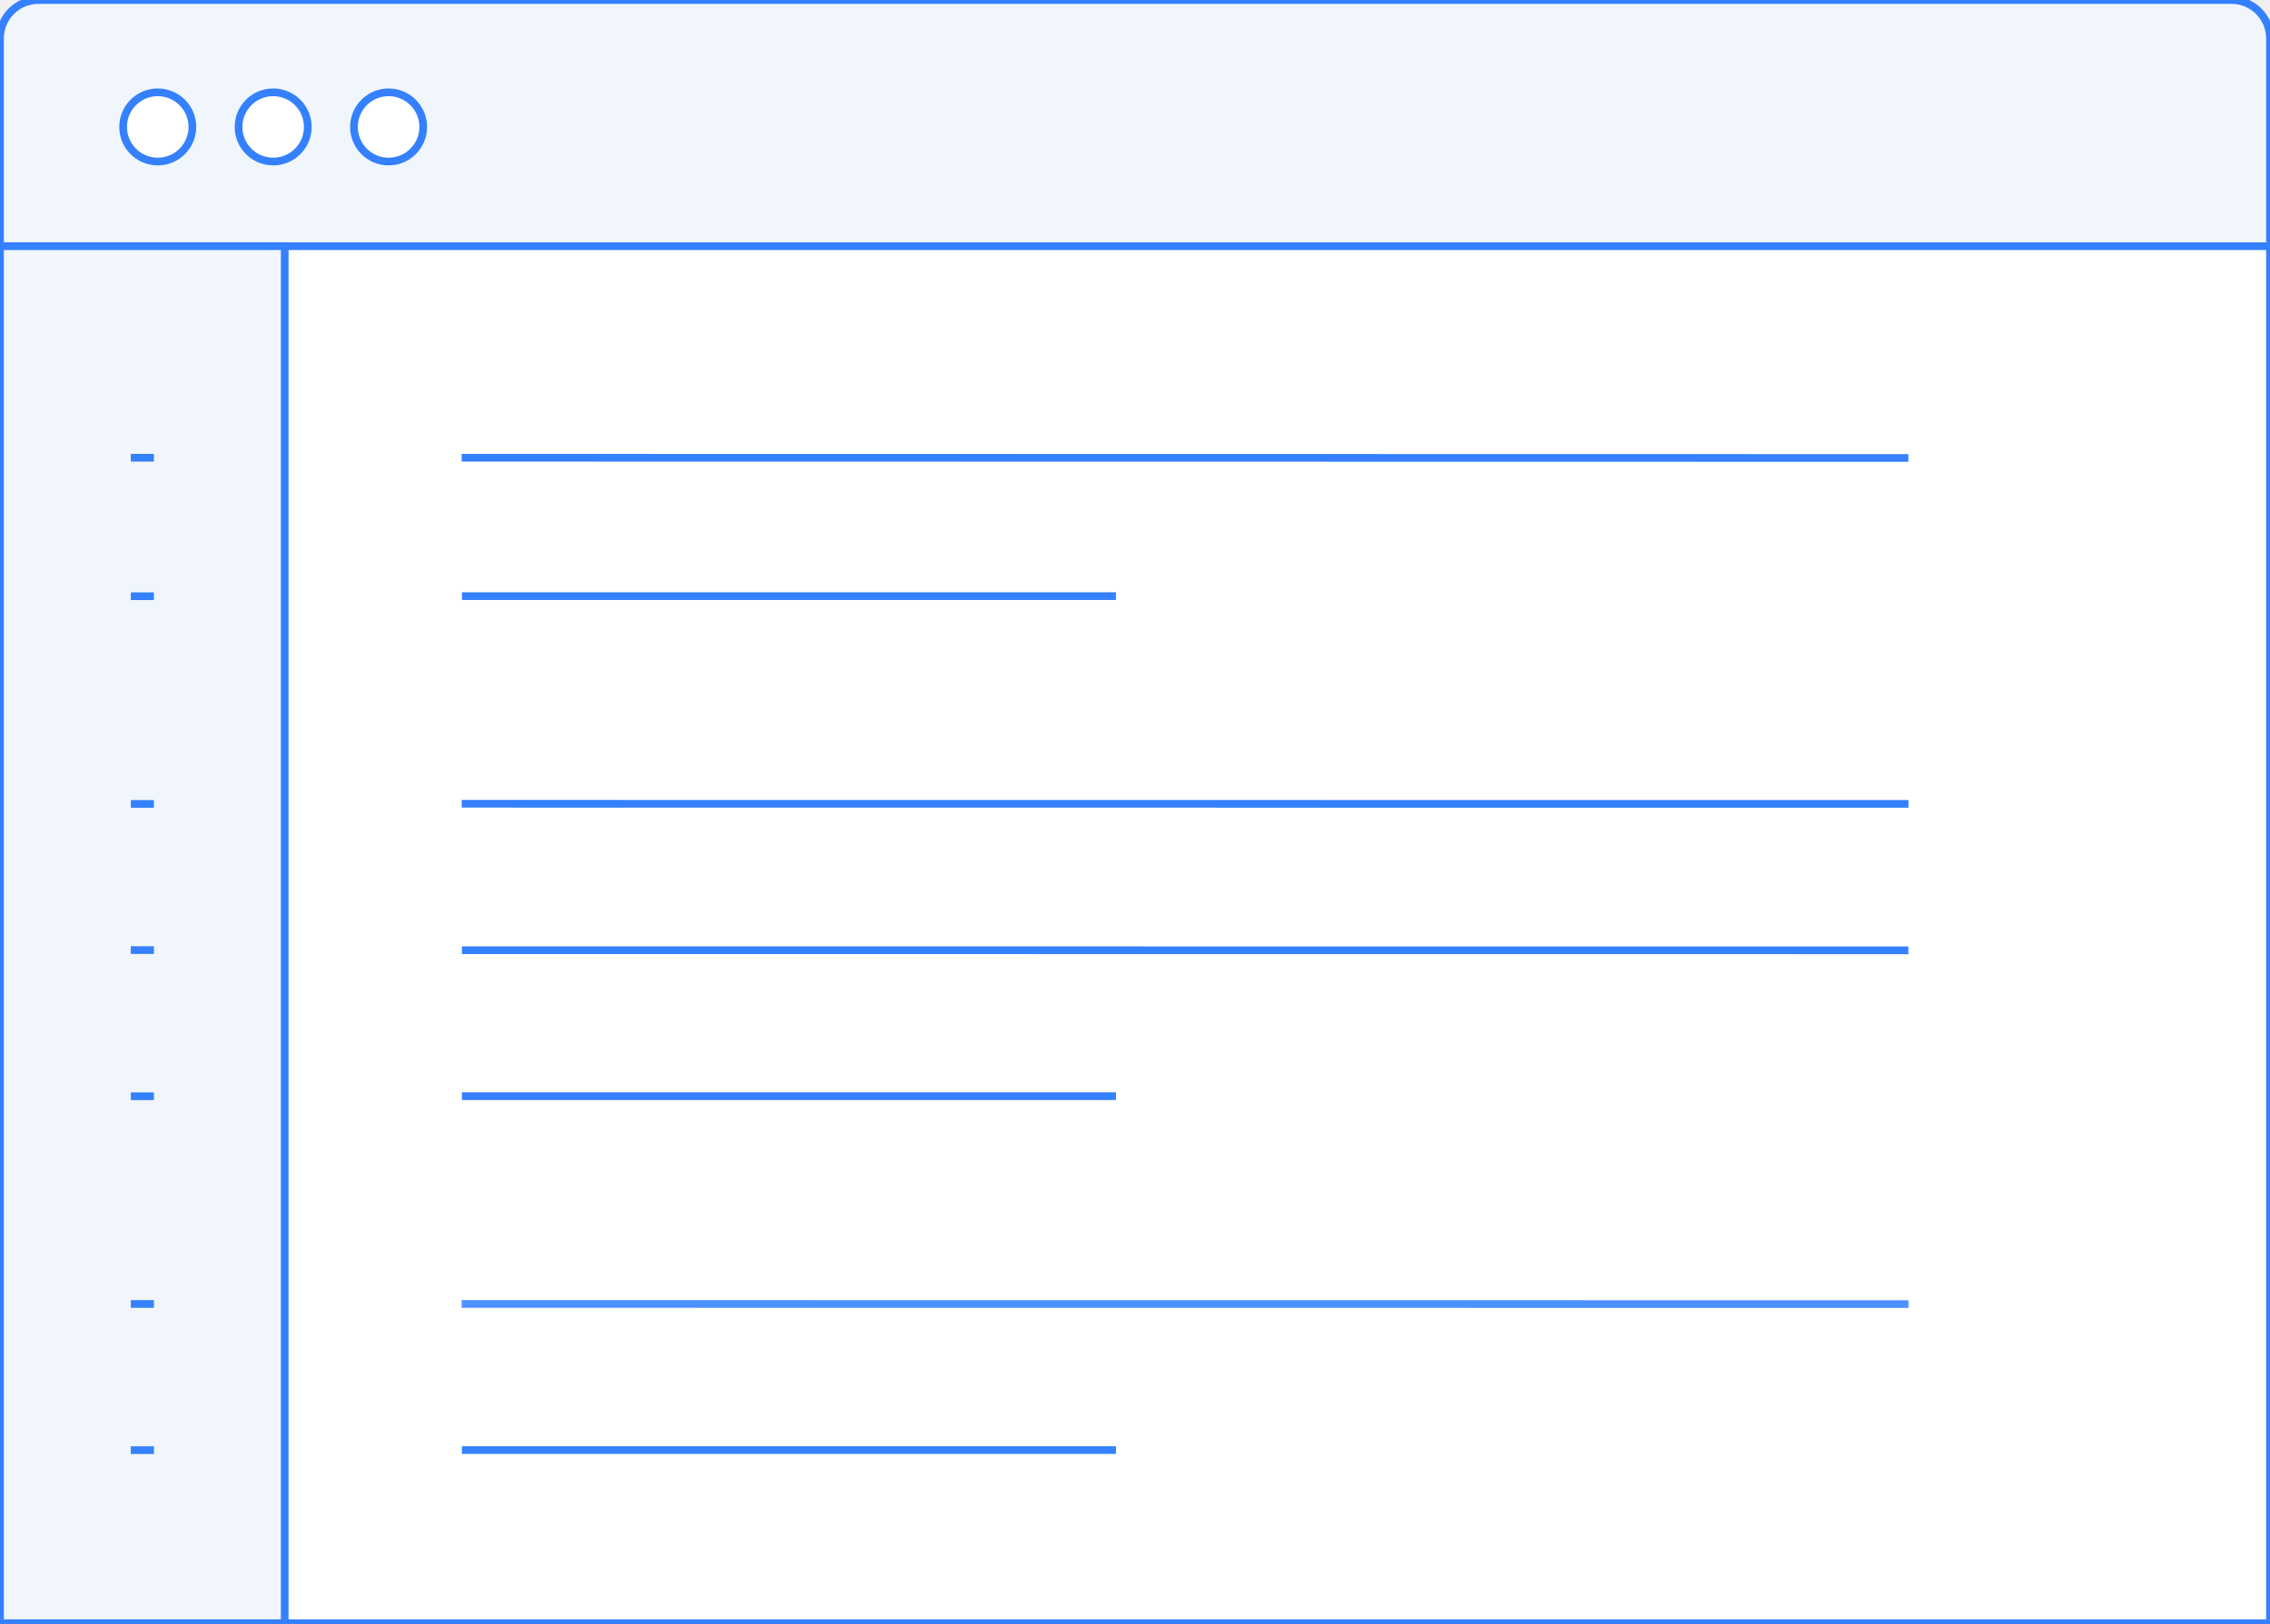
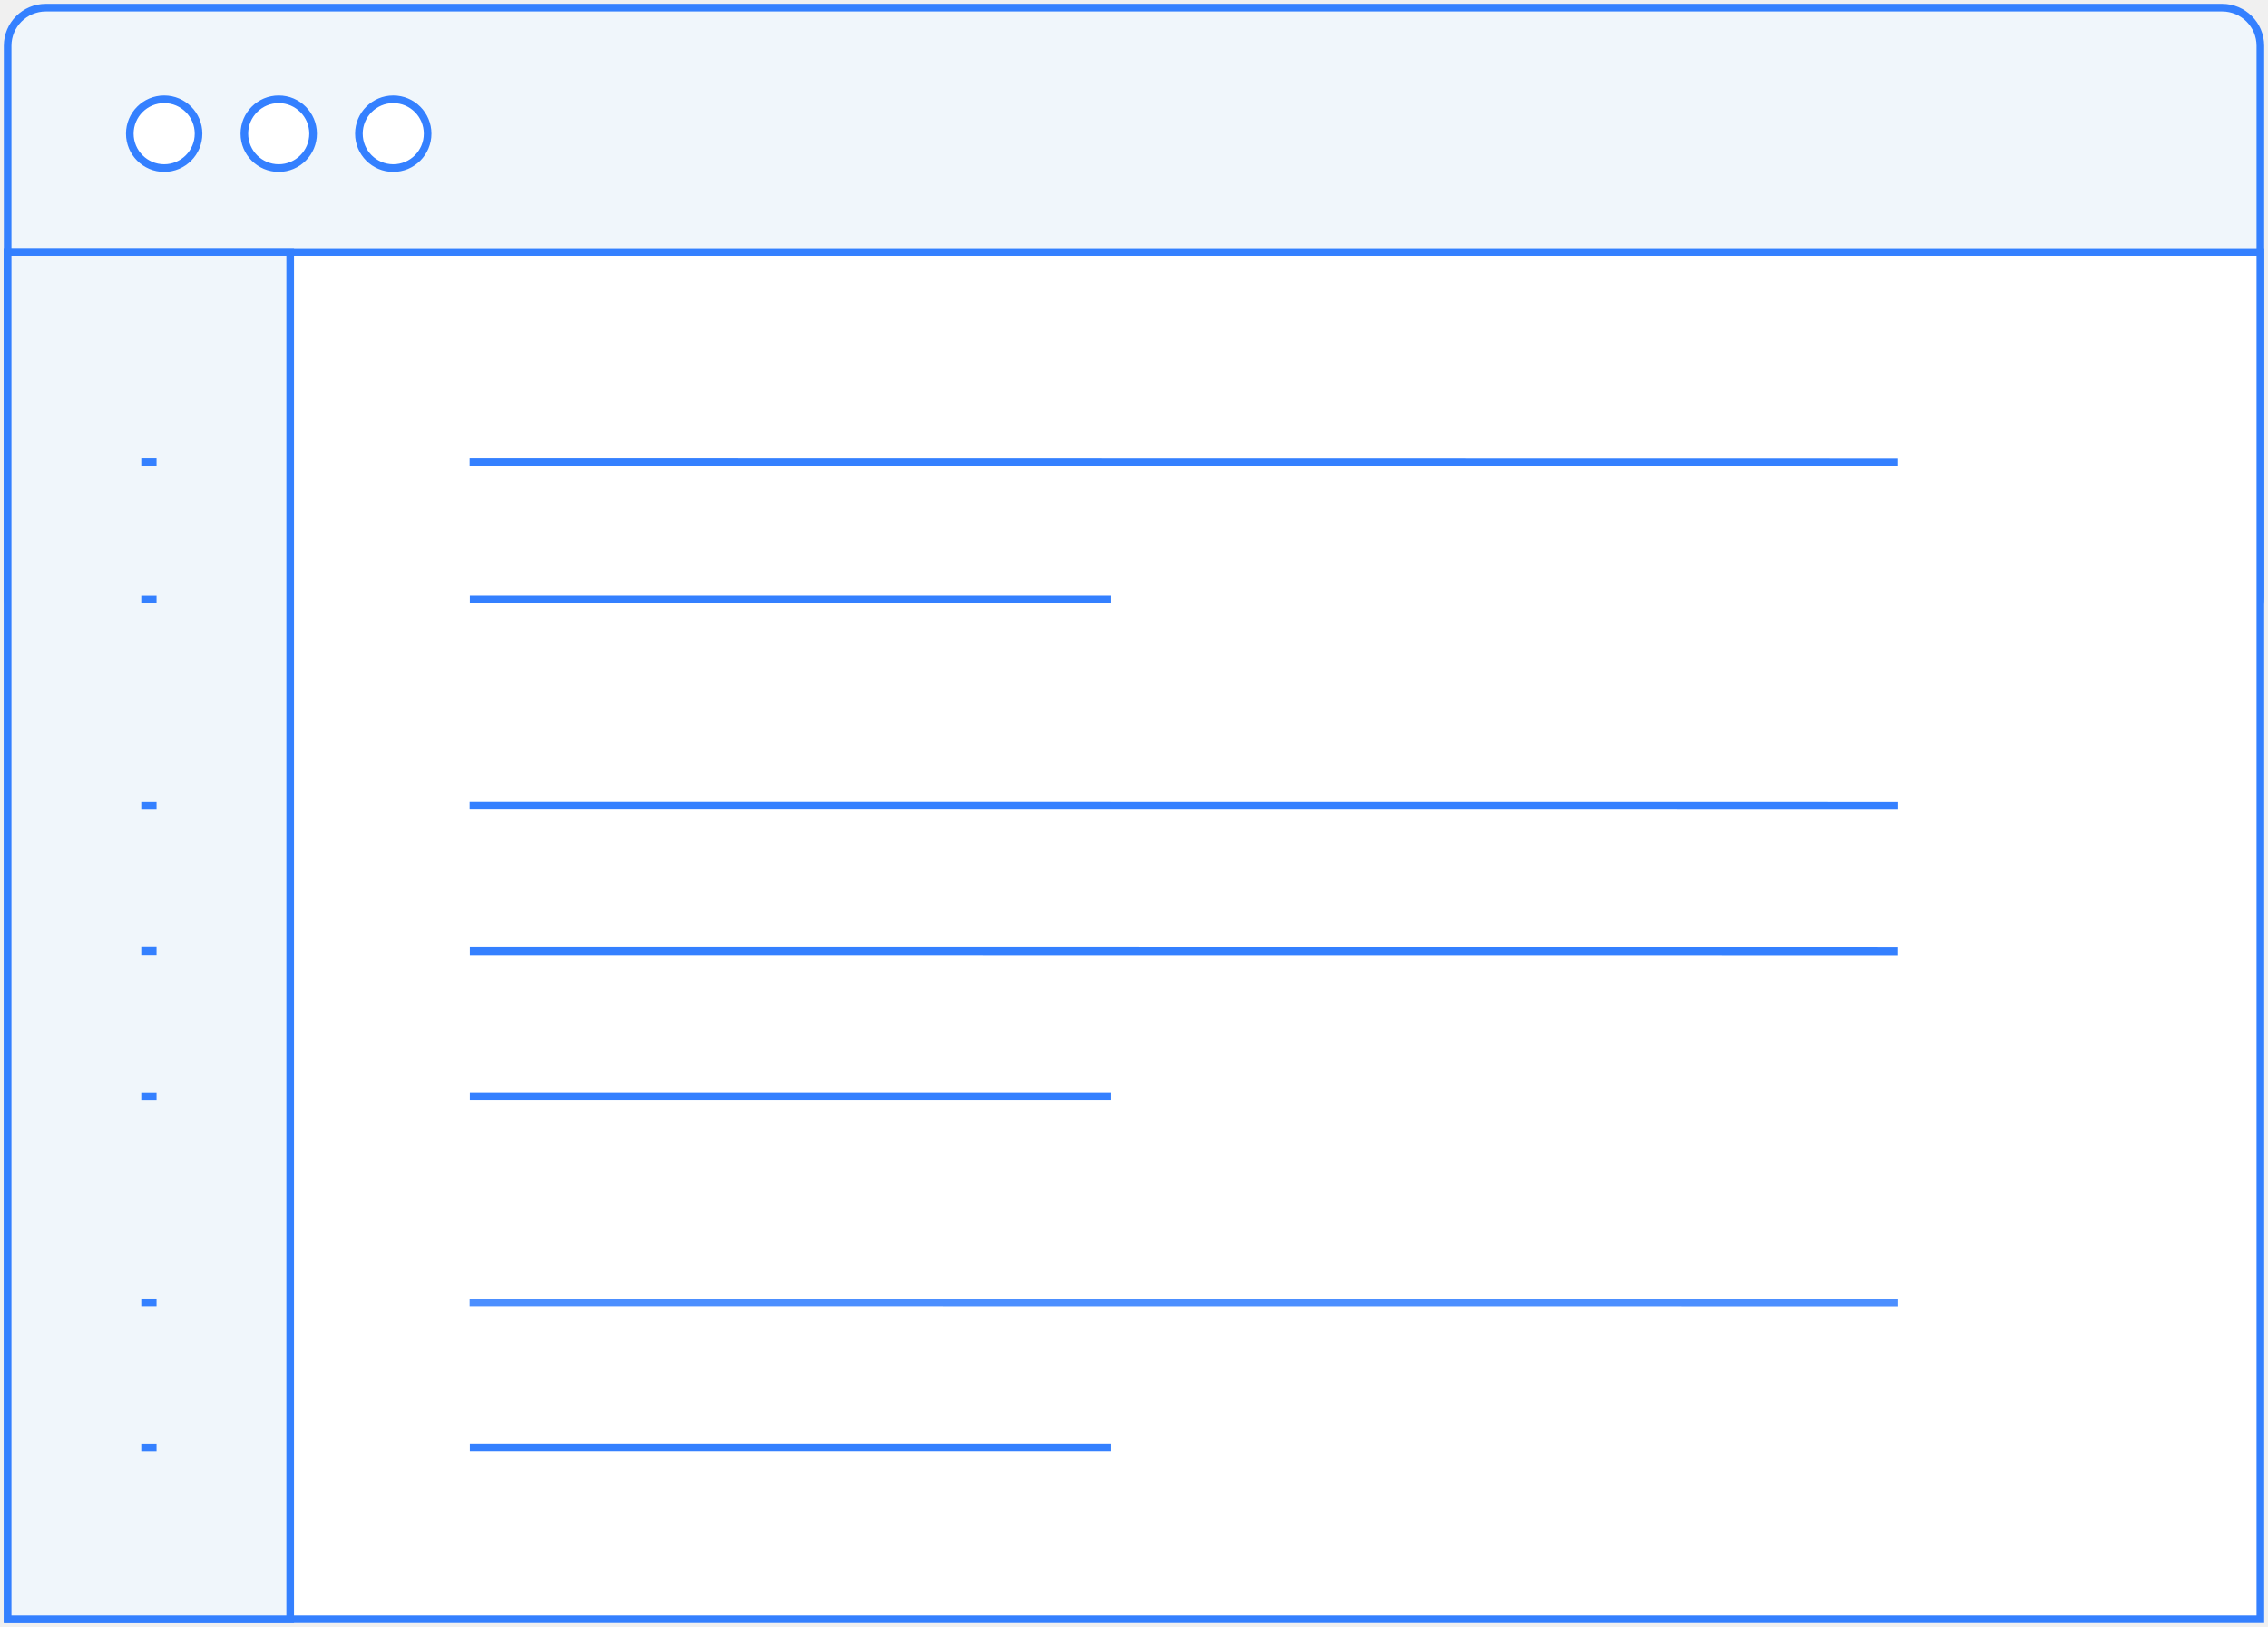
- <svg xmlns="http://www.w3.org/2000/svg" width="295px" height="211px" viewBox="0 0 295 211" version="1.1">
+ <svg xmlns="http://www.w3.org/2000/svg" width="297px" height="213px" viewBox="0 0 297 213" version="1.1">
  <defs />
-   <g id="Welcome" stroke="none" stroke-width="1" fill="none" fill-rule="evenodd">
-     <g id="Slices">
-       <g id="02">
-         <rect id="Rectangle-5" stroke="#3480FF" fill="#F0F6FB" x="0" y="0" width="295" height="82.159" rx="5" />
-         <rect id="Rectangle-4" stroke="#3480FF" fill="#FFFFFF" x="0" y="32" width="295" height="179" />
-         <rect id="Rectangle-6" stroke="#3480FF" fill="#F0F6FB" x="0" y="32" width="37" height="179" />
-         <circle id="Oval-708" stroke="#3480FF" fill="#FFFFFF" cx="20.5" cy="16.5" r="4.5" />
-         <circle id="Oval-708-Copy" stroke="#3480FF" fill="#FFFFFF" cx="35.5" cy="16.5" r="4.5" />
-         <circle id="Oval-708-Copy-2" stroke="#3480FF" fill="#FFFFFF" cx="50.5" cy="16.5" r="4.5" />
-         <g id="Group" transform="translate(59, 58)" stroke-linecap="square">
-           <path d="M1.5,1.5 L188.5,1.531" id="Line" stroke="#3480FF" />
-           <path d="M1.531,19.491 L85.524,19.491" id="Line-Copy-7" stroke="#3480FF" />
-           <path d="M1.5,46.484 L188.516,46.5" id="Line-Copy-9" stroke="#3480FF" />
-           <path d="M1.531,65.516 L188.5,65.531" id="Line-Copy-43" stroke="#3480FF" />
-           <path d="M1.531,84.491 L85.524,84.491" id="Line-Copy-40" stroke="#3480FF" />
-           <path d="M1.5,111.5 L188.516,111.515" id="Line" stroke="#4C8FFF" />
-           <path d="M1.531,130.491 L85.524,130.491" id="Line-Copy-44" stroke="#3480FF" />
+   <g id="Page-1" stroke="none" stroke-width="1" fill="none" fill-rule="evenodd">
+     <g id="backend" transform="translate(1, 1)">
+       <g id="Welcome">
+         <g id="Slices">
+           <g id="02">
+             <rect id="Rectangle-5" stroke="#3480FF" fill="#F0F6FB" x="0" y="0" width="295" height="82.159" rx="5" />
+             <rect id="Rectangle-4" stroke="#3480FF" fill="#FFFFFF" x="0" y="32" width="295" height="179" />
+             <rect id="Rectangle-6" stroke="#3480FF" fill="#F0F6FB" x="0" y="32" width="37" height="179" />
+             <circle id="Oval-708" stroke="#3480FF" fill="#FFFFFF" cx="20.5" cy="16.5" r="4.5" />
+             <circle id="Oval-708-Copy" stroke="#3480FF" fill="#FFFFFF" cx="35.5" cy="16.5" r="4.5" />
+             <circle id="Oval-708-Copy-2" stroke="#3480FF" fill="#FFFFFF" cx="50.5" cy="16.5" r="4.5" />
+             <g id="Group" transform="translate(60, 59)">
+               <path d="M0.5,0.5 L187.5,0.531" id="Line" stroke="#3480FF" />
+               <path d="M0.531,18.491 L84.524,18.491" id="Line-Copy-7" stroke="#3480FF" />
+               <path d="M0.5,45.484 L187.516,45.5" id="Line-Copy-9" stroke="#3480FF" />
+               <path d="M0.531,64.516 L187.5,64.531" id="Line-Copy-43" stroke="#3480FF" />
+               <path d="M0.531,83.491 L84.524,83.491" id="Line-Copy-40" stroke="#3480FF" />
+               <path d="M0.5,110.5 L187.516,110.515" id="Line" stroke="#4C8FFF" />
+               <path d="M0.531,129.491 L84.524,129.491" id="Line-Copy-44" stroke="#3480FF" />
+             </g>
+             <path d="M17.5,59.5 L19.5,59.5" id="Line" stroke="#3480FF" />
+             <path d="M17.5,77.5 L19.5,77.5" id="Line-Copy-41" stroke="#3480FF" />
+             <path d="M17.5,104.5 L19.5,104.5" id="Line-Copy-42" stroke="#3480FF" />
+             <path d="M17.5,123.5 L19.5,123.5" id="Line-Copy-45" stroke="#3480FF" />
+             <path d="M17.5,142.5 L19.5,142.5" id="Line-Copy-46" stroke="#3480FF" />
+             <path d="M17.5,169.5 L19.5,169.5" id="Line-Copy-47" stroke="#3480FF" />
+             <path d="M17.5,188.5 L19.5,188.5" id="Line-Copy-48" stroke="#3480FF" />
+           </g>
        </g>
-         <path d="M17.5,59.5 L19.5,59.5" id="Line" stroke="#3480FF" stroke-linecap="square" />
-         <path d="M17.5,77.5 L19.5,77.5" id="Line-Copy-41" stroke="#3480FF" stroke-linecap="square" />
-         <path d="M17.5,104.5 L19.5,104.5" id="Line-Copy-42" stroke="#3480FF" stroke-linecap="square" />
-         <path d="M17.5,123.5 L19.5,123.5" id="Line-Copy-45" stroke="#3480FF" stroke-linecap="square" />
-         <path d="M17.5,142.5 L19.5,142.5" id="Line-Copy-46" stroke="#3480FF" stroke-linecap="square" />
-         <path d="M17.5,169.5 L19.5,169.5" id="Line-Copy-47" stroke="#3480FF" stroke-linecap="square" />
-         <path d="M17.5,188.5 L19.5,188.5" id="Line-Copy-48" stroke="#3480FF" stroke-linecap="square" />
      </g>
    </g>
  </g>
</svg>
